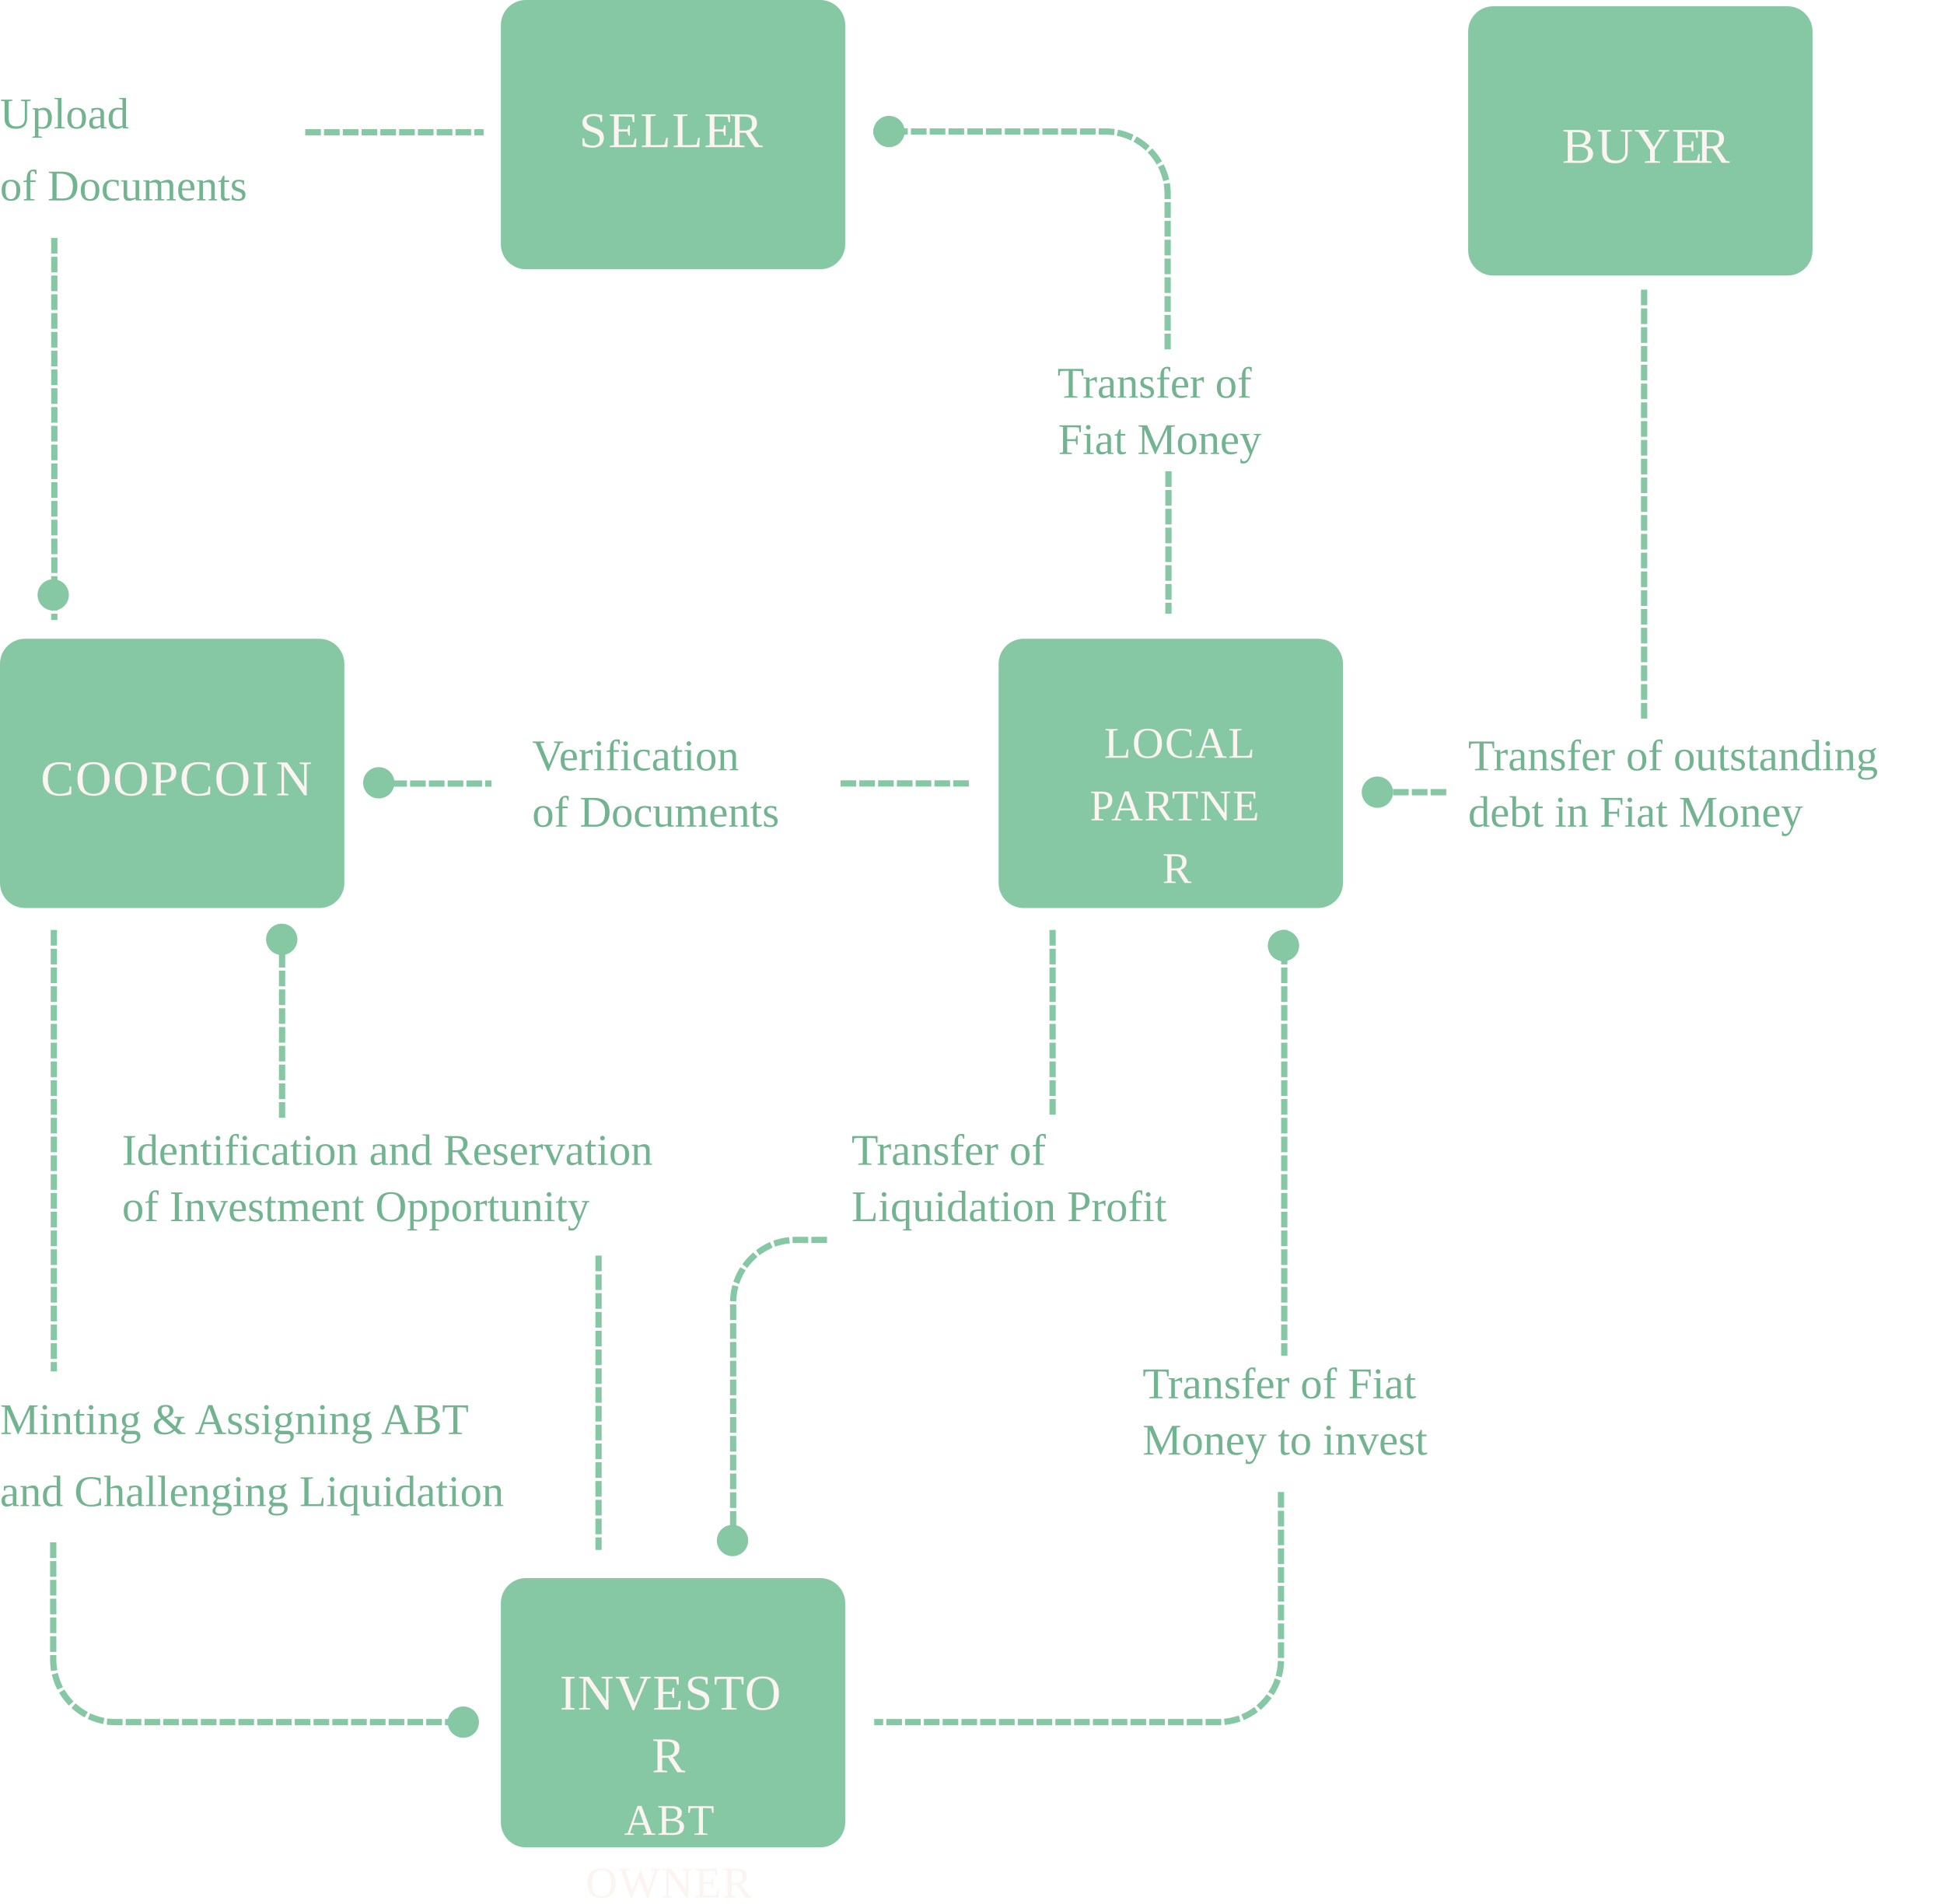
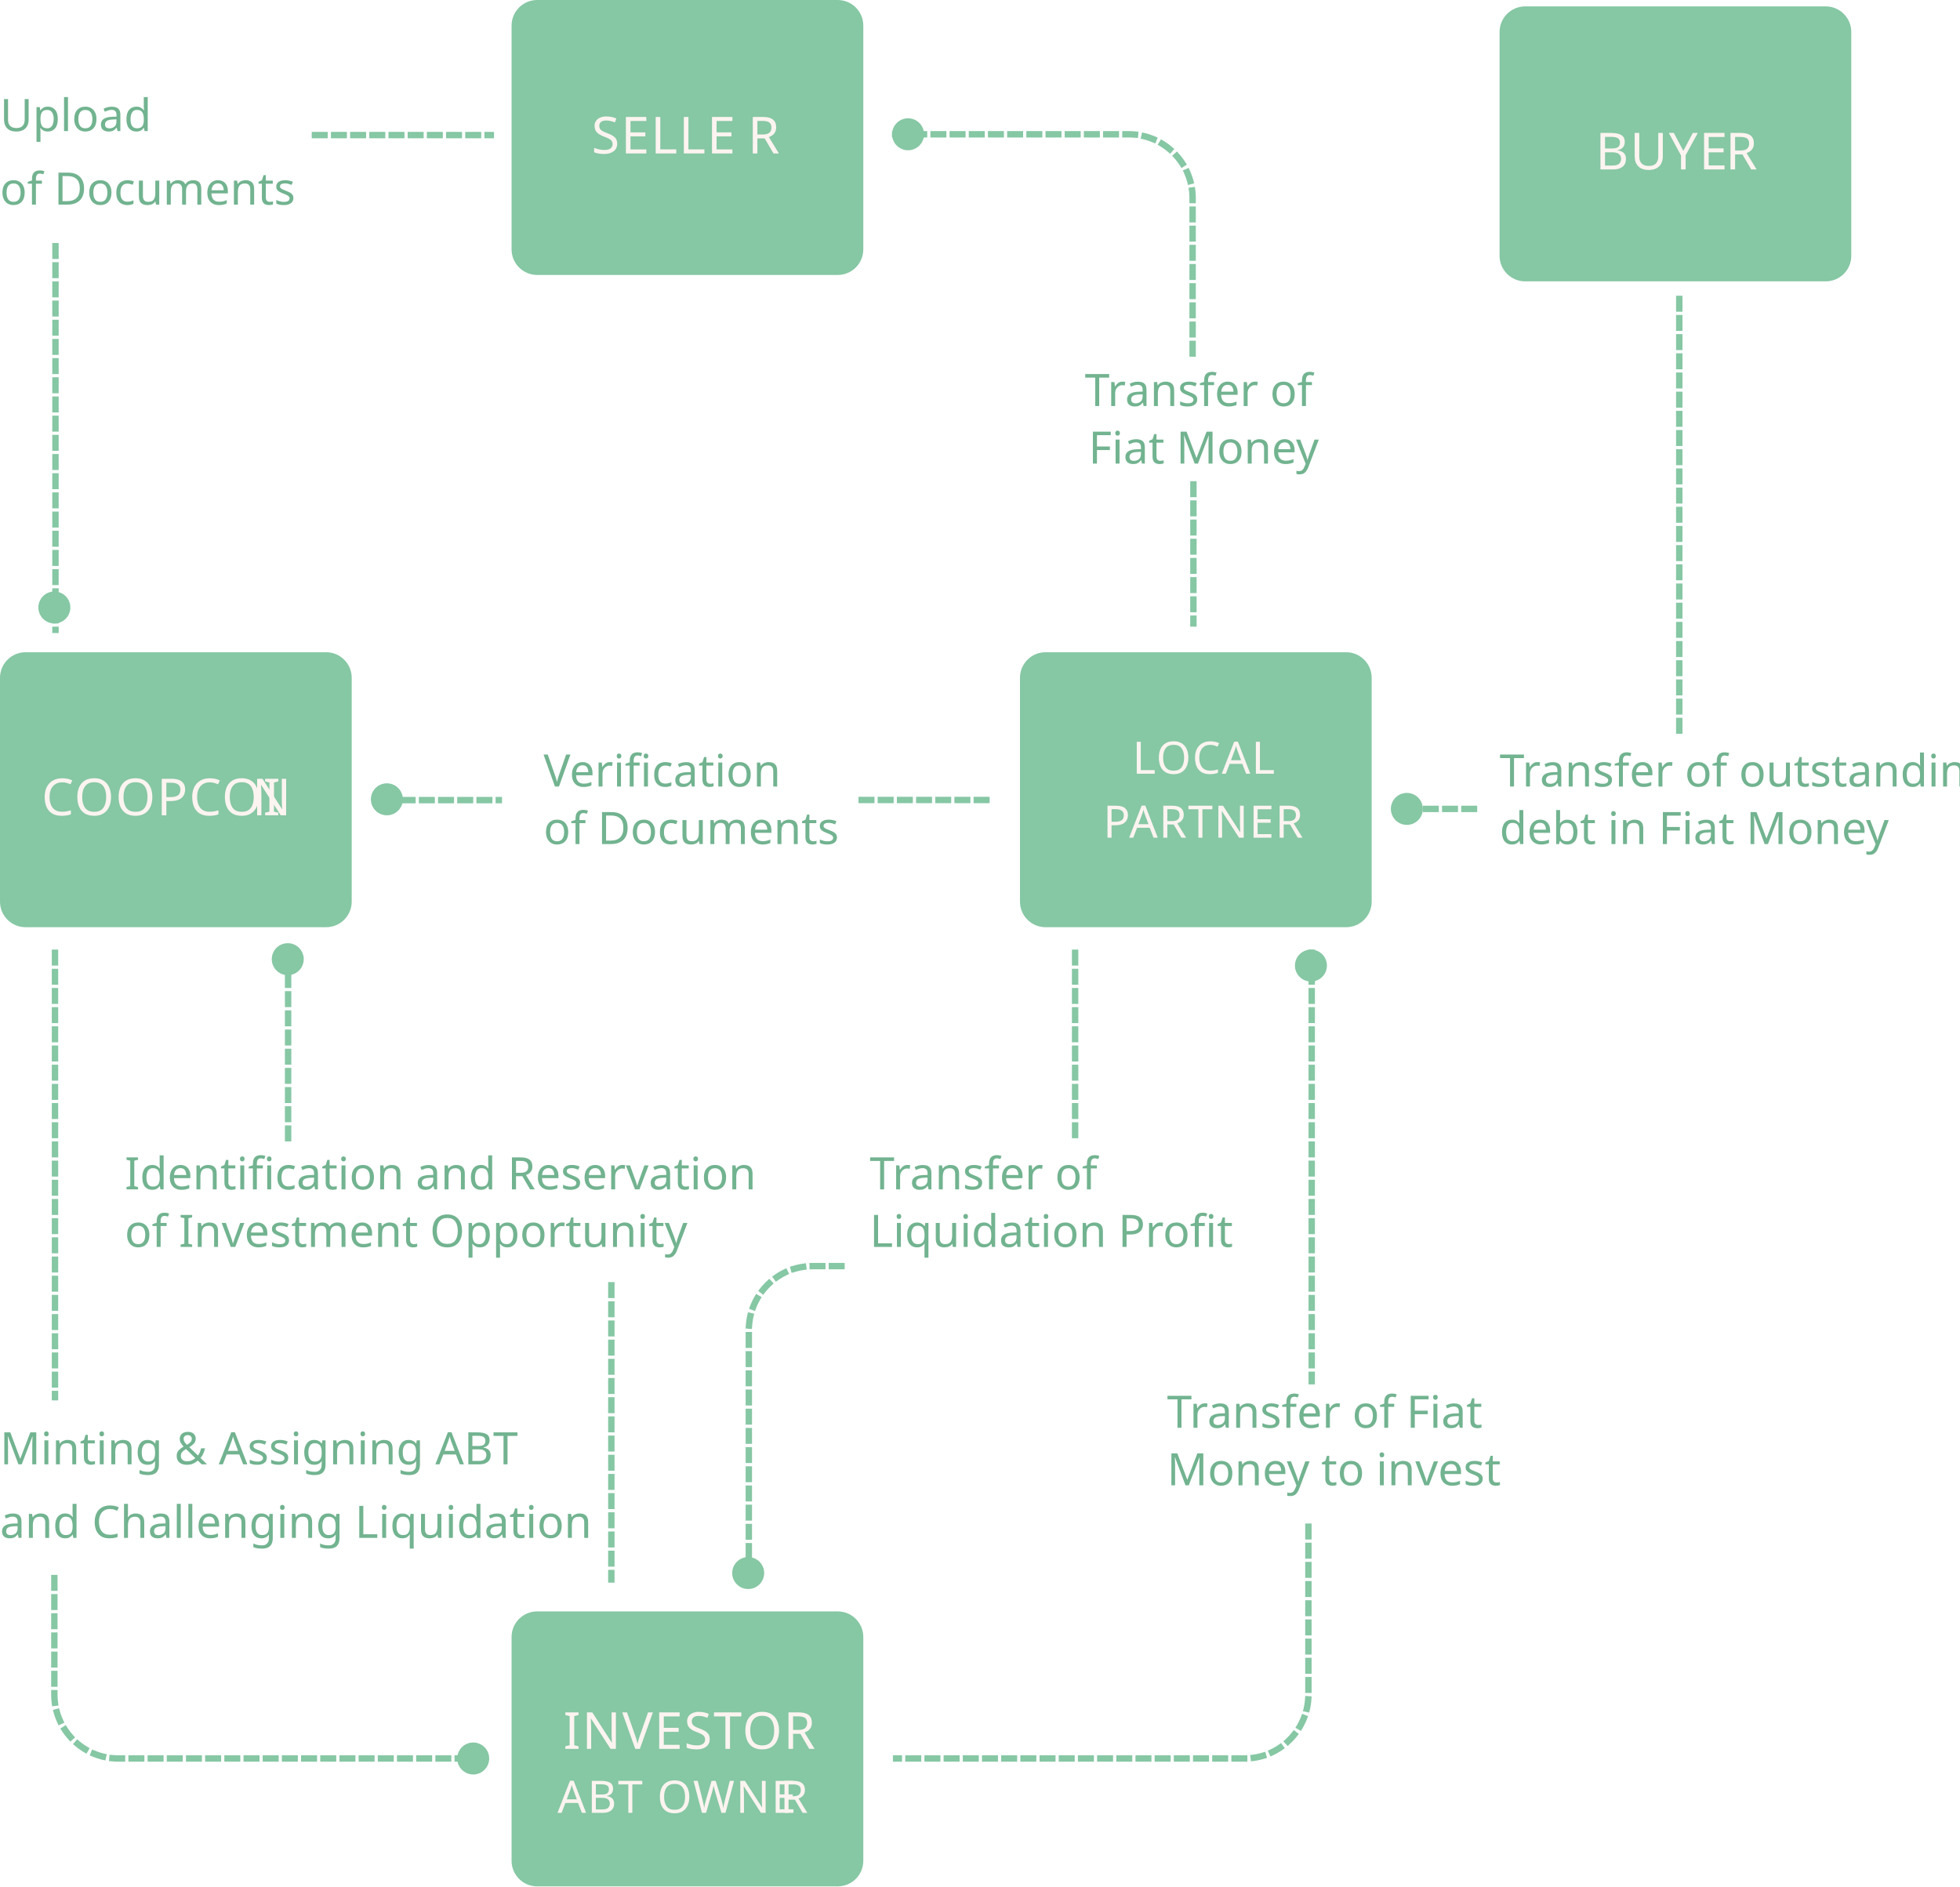
- <svg xmlns="http://www.w3.org/2000/svg" width="621px" height="608px" viewBox="0 0 621 608" version="1.1">
+ <svg xmlns="http://www.w3.org/2000/svg" width="613px" height="590px" viewBox="0 0 613 590" version="1.1">
  <defs />
  <g id="Welcome" stroke="none" stroke-width="1" fill="none" fill-rule="evenodd">
    <g id="Factoring-Page" transform="translate(-98, -1585)">
      <g id="Process-of-ABT" transform="translate(-3, 1437)">
        <g id="Workflow" transform="translate(101, 148)">
          <circle id="Oval-3" fill="#86C7A4" fill-rule="nonzero" cx="284" cy="42" r="5" />
          <circle id="Oval-3" fill="#86C7A4" fill-rule="nonzero" cx="17" cy="190" r="5" />
          <circle id="Oval-3" fill="#86C7A4" fill-rule="nonzero" cx="121" cy="250" r="5" />
          <circle id="Oval-3" fill="#86C7A4" fill-rule="nonzero" cx="90" cy="300" r="5" />
          <rect id="Rectangle-2" fill="#86C7A4" fill-rule="nonzero" x="160" y="0" width="110" height="86" rx="8" />
          <rect id="Rectangle-2" fill="#86C7A4" fill-rule="nonzero" x="0" y="204" width="110" height="86" rx="8" />
-           <text id="Seller" font-family=".AppleSystemUIFont" font-size="16" font-weight="normal" letter-spacing="0.421" fill="#FCF4F0">
-             <tspan x="185" y="47">SELLE</tspan>
-             <tspan x="232.972" y="47" letter-spacing="0.058">R</tspan>
+           <text id="Seller" font-family="Barlow-Medium, Barlow" font-size="16" font-weight="400" letter-spacing="0.421" fill="#FCF4F0">
+             <tspan x="185" y="48">SELLE</tspan>
+             <tspan x="233.889" y="48" letter-spacing="0.058">R</tspan>
          </text>
-           <text id="CoopCoin" font-family=".AppleSystemUIFont" font-size="16" font-weight="normal" letter-spacing="0.421" fill="#FCF4F0">
-             <tspan x="13" y="254">COOPCOI</tspan>
-             <tspan x="88.119" y="254" letter-spacing="0.058">N</tspan>
+           <text id="CoopCoin" font-family="Barlow-Medium, Barlow" font-size="16" font-weight="400" letter-spacing="0.421" fill="#FCF4F0">
+             <tspan x="13" y="255">COOPCOI</tspan>
+             <tspan x="78.875" y="255" letter-spacing="0.058">N</tspan>
          </text>
-           <text id="Transfer-of-outstand" font-family=".AppleSystemUIFont" font-size="14" font-weight="normal" line-spacing="18" fill="#72B390">
+           <text id="Transfer-of-outstand" font-family="Barlow-Medium, Barlow" font-size="14" font-weight="400" line-spacing="18" fill="#72B390">
            <tspan x="469" y="246">Transfer of outstanding </tspan>
            <tspan x="469" y="264">debt in Fiat Money</tspan>
          </text>
-           <text id="Transfer-of-Fiat-Mon" font-family=".AppleSystemUIFont" font-size="14" font-weight="normal" line-spacing="18" fill="#72B390">
-             <tspan x="337.772" y="127">Transfer of  </tspan>
-             <tspan x="338.004" y="145">Fiat Money</tspan>
+           <text id="Transfer-of-Fiat-Mon" font-family="Barlow-Medium, Barlow" font-size="14" font-weight="400" line-spacing="18" fill="#72B390">
+             <tspan x="339.27" y="127">Transfer of  </tspan>
+             <tspan x="340.453" y="145">Fiat Money</tspan>
          </text>
-           <text id="Verification-of-Docu" font-family=".AppleSystemUIFont" font-size="14" font-weight="normal" line-spacing="18" fill="#72B390">
+           <text id="Verification-of-Docu" font-family="Barlow-Medium, Barlow" font-size="14" font-weight="400" line-spacing="18" fill="#72B390">
            <tspan x="170" y="246">Verification </tspan>
            <tspan x="170" y="264">of Documents</tspan>
          </text>
-           <text id="Identification-and-R" font-family=".AppleSystemUIFont" font-size="14" font-weight="normal" line-spacing="18" fill="#72B390">
+           <text id="Identification-and-R" font-family="Barlow-Medium, Barlow" font-size="14" font-weight="400" line-spacing="18" fill="#72B390">
            <tspan x="39" y="372">Identification and Reservation </tspan>
            <tspan x="39" y="390">of Investment Opportunity</tspan>
          </text>
-           <text id="Transfer-of-Liquidat" font-family=".AppleSystemUIFont" font-size="14" font-weight="normal" line-spacing="18" fill="#72B390">
+           <text id="Transfer-of-Liquidat" font-family="Barlow-Medium, Barlow" font-size="14" font-weight="400" line-spacing="18" fill="#72B390">
            <tspan x="272" y="372">Transfer of </tspan>
            <tspan x="272" y="390">Liquidation Profit</tspan>
          </text>
-           <text id="Transfer-of-Fiat-Mon" font-family=".AppleSystemUIFont" font-size="14" font-weight="normal" line-spacing="18" fill="#72B390">
+           <text id="Transfer-of-Fiat-Mon" font-family="Barlow-Medium, Barlow" font-size="14" font-weight="400" line-spacing="18" fill="#72B390">
            <tspan x="365" y="446.563">Transfer of Fiat </tspan>
            <tspan x="365" y="464.563">Money to invest</tspan>
          </text>
-           <text id="Minting-&amp;-Assigning" font-family=".AppleSystemUIFont" font-size="14" font-weight="normal" line-spacing="18" fill="#72B390">
+           <text id="Minting-&amp;-Assigning" font-family="Barlow-Medium, Barlow" font-size="14" font-weight="400" line-spacing="18" fill="#72B390">
            <tspan x="0" y="458">Minting &amp; Assigning ABT </tspan>
            <tspan x="0" y="481">and Challenging Liquidation</tspan>
          </text>
-           <text id="Upload-of-Documents" font-family=".AppleSystemUIFont" font-size="14" font-weight="normal" line-spacing="18" fill="#72B390">
+           <text id="Upload-of-Documents" font-family="Barlow-Medium, Barlow" font-size="14" font-weight="400" line-spacing="18" fill="#72B390">
            <tspan x="0" y="41">Upload </tspan>
            <tspan x="0" y="64">of Documents</tspan>
          </text>
          <rect id="Rectangle-2" fill="#86C7A4" fill-rule="nonzero" x="319" y="204" width="110" height="86" rx="8" />
          <rect id="Rectangle-2" fill="#86C7A4" fill-rule="nonzero" x="469" y="2" width="110" height="86" rx="8" />
          <rect id="Rectangle-2" fill="#86C7A4" fill-rule="nonzero" x="160" y="504" width="110" height="86" rx="8" />
-           <text id="Investor-ABT-Owner" font-family=".AppleSystemUIFont" font-size="16" font-weight="normal" line-spacing="20" letter-spacing="0.421" fill="#FCF4F0">
-             <tspan x="178.784" y="546">INVESTO</tspan>
-             <tspan x="208.219" y="566">R </tspan>
-             <tspan x="199.34" y="586" font-size="14">ABT </tspan>
-             <tspan x="187.1" y="606" font-size="14">OWNE</tspan>
-             <tspan x="230.846" y="606" font-size="14" letter-spacing="0.058">R</tspan>
+           <text id="Investor-ABT-Owner" font-family="Barlow-Medium, Barlow" font-size="16" font-weight="400" line-spacing="20" letter-spacing="0.421" fill="#FCF4F0">
+             <tspan x="176.176" y="547">INVESTOR </tspan>
+             <tspan x="174.365" y="567" font-size="14">ABT OWNE</tspan>
+             <tspan x="243.995" y="567" font-size="14" letter-spacing="0.058">R</tspan>
          </text>
-           <text id="Local-Partner" font-family=".AppleSystemUIFont" font-size="14" font-weight="normal" line-spacing="20" letter-spacing="0.368" fill="#FCF4F0">
-             <tspan x="352.722" y="242">LOCAL </tspan>
-             <tspan x="348.115" y="262">PARTNE</tspan>
-             <tspan x="371.318" y="282">R</tspan>
+           <text id="Local-Partner" font-family="Barlow-Medium, Barlow" font-size="14" font-weight="400" line-spacing="20" letter-spacing="0.368" fill="#FCF4F0">
+             <tspan x="354.163" y="242">LOCAL </tspan>
+             <tspan x="345.017" y="262">PARTNER</tspan>
          </text>
-           <text id="Buyer" font-family=".AppleSystemUIFont" font-size="16" font-weight="normal" letter-spacing="0.421" fill="#FCF4F0">
-             <tspan x="499" y="52">BUYE</tspan>
-             <tspan x="541.887" y="52" letter-spacing="0.058">R</tspan>
+           <text id="Buyer" font-family="Barlow-Medium, Barlow" font-size="16" font-weight="400" letter-spacing="0.421" fill="#FCF4F0">
+             <tspan x="499" y="53">BUYE</tspan>
+             <tspan x="539.676" y="53" letter-spacing="0.058">R</tspan>
          </text>
          <path d="M98.5,42.25 L153.5,42.25" id="Line-4" stroke="#86C7A4" stroke-width="2" stroke-linecap="square" stroke-dasharray="3,3" fill-rule="nonzero" />
          <path d="M120,250.25 L156,250.25" id="Line-4" stroke="#86C7A4" stroke-width="2" stroke-linecap="square" stroke-dasharray="3,3" fill-rule="nonzero" />
          <path d="M269.5,250.208 L309,250.208" id="Line-4" stroke="#86C7A4" stroke-width="2" stroke-linecap="square" stroke-dasharray="3,3" fill-rule="nonzero" />
          <path d="M279.988,42 L353,42 C364.046,42 373,50.954 373,62 L373,111.01" id="Line-4" stroke="#86C7A4" stroke-width="2" stroke-linecap="square" stroke-dasharray="3,3" fill-rule="nonzero" />
          <path d="M17.35,77 L17.35,197" id="Line-4" stroke="#86C7A4" stroke-width="2" stroke-linecap="square" stroke-dasharray="3,3" fill-rule="nonzero" />
          <path d="M90.108,299 L90.108,358" id="Line-4" stroke="#86C7A4" stroke-width="2" stroke-linecap="square" stroke-dasharray="3,3" fill-rule="nonzero" />
          <path d="M191.2,402 L191.2,494" id="Line-4" stroke="#86C7A4" stroke-width="2" stroke-linecap="square" stroke-dasharray="3,3" fill-rule="nonzero" />
          <path d="M263.18,396 L254.2,396 C243.155,396 234.2,404.954 234.2,416 L234.2,492" id="Line-4" stroke="#86C7A4" stroke-width="2" stroke-linecap="square" stroke-dasharray="3,3" fill-rule="nonzero" />
          <path d="M17.201,298 L17.201,437" id="Line-4" stroke="#86C7A4" stroke-width="2" stroke-linecap="square" stroke-dasharray="3,3" fill-rule="nonzero" />
          <path d="M17,493.574 L17,530 C17,541.046 25.954,550 37,550 L147.605,550" id="Line-4" stroke="#86C7A4" stroke-width="2" stroke-linecap="square" stroke-dasharray="3,3" fill-rule="nonzero" />
          <path d="M373.25,151.5 L373.25,195" id="Line-5" stroke="#86C7A4" stroke-width="2" stroke-linecap="square" stroke-dasharray="3,3" fill-rule="nonzero" />
          <path d="M336.25,298 L336.25,356" id="Line-5" stroke="#86C7A4" stroke-width="2" stroke-linecap="square" stroke-dasharray="3,3" fill-rule="nonzero" />
          <path d="M410.25,298 L410.25,432" id="Line-5" stroke="#86C7A4" stroke-width="2" stroke-linecap="square" stroke-dasharray="3,3" fill-rule="nonzero" />
          <path d="M409.208,477.5 L409.208,530 C409.208,541.046 400.254,550 389.208,550 L280.258,550" id="Line-5" stroke="#86C7A4" stroke-width="2" stroke-linecap="square" stroke-dasharray="3,3" fill-rule="nonzero" />
          <path d="M461,253 L439,253" id="Line-5" stroke="#86C7A4" stroke-width="2" stroke-linecap="square" stroke-dasharray="3,3" fill-rule="nonzero" />
          <path d="M525.201,93.5 L525.201,231" id="Line-5" stroke="#86C7A4" stroke-width="2" stroke-linecap="square" stroke-dasharray="3,3" fill-rule="nonzero" />
          <circle id="Oval-3" fill="#86C7A4" fill-rule="nonzero" cx="148" cy="550" r="5" />
          <circle id="Oval-3" fill="#86C7A4" fill-rule="nonzero" cx="234" cy="492" r="5" />
          <circle id="Oval-3" fill="#86C7A4" fill-rule="nonzero" cx="410" cy="302" r="5" />
          <circle id="Oval-3" fill="#86C7A4" fill-rule="nonzero" cx="440" cy="253" r="5" />
        </g>
      </g>
    </g>
  </g>
</svg>
